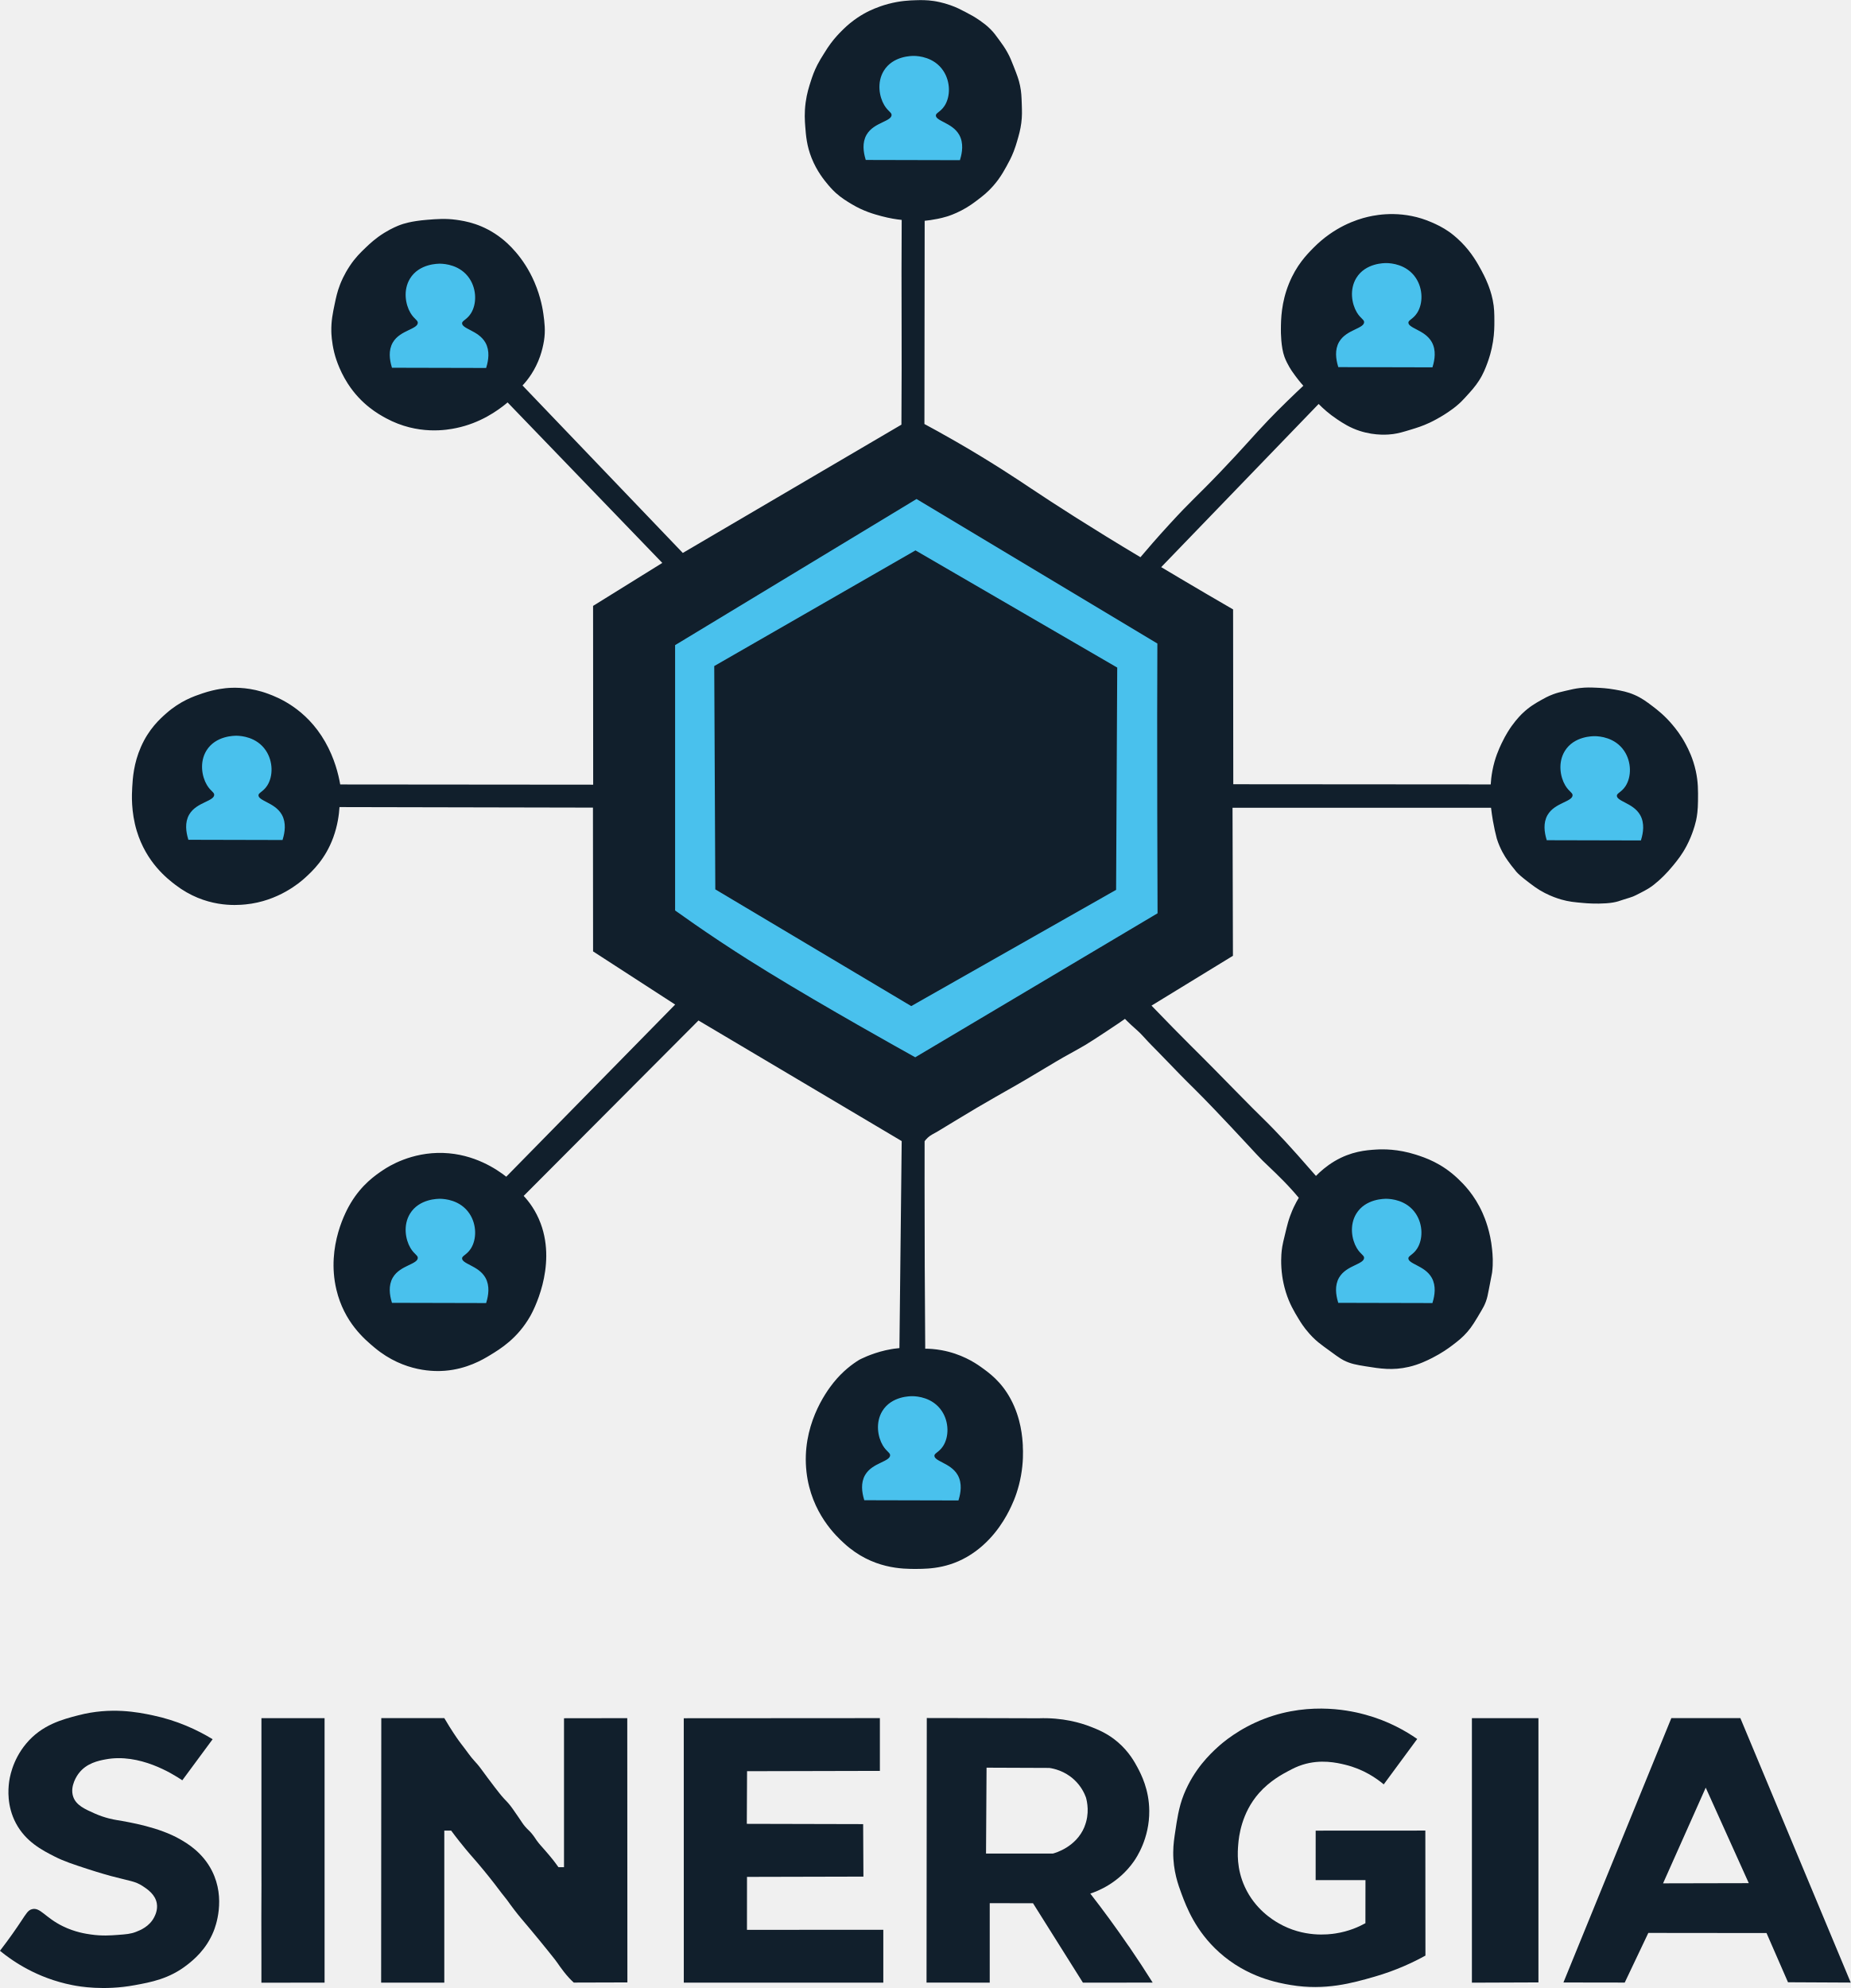
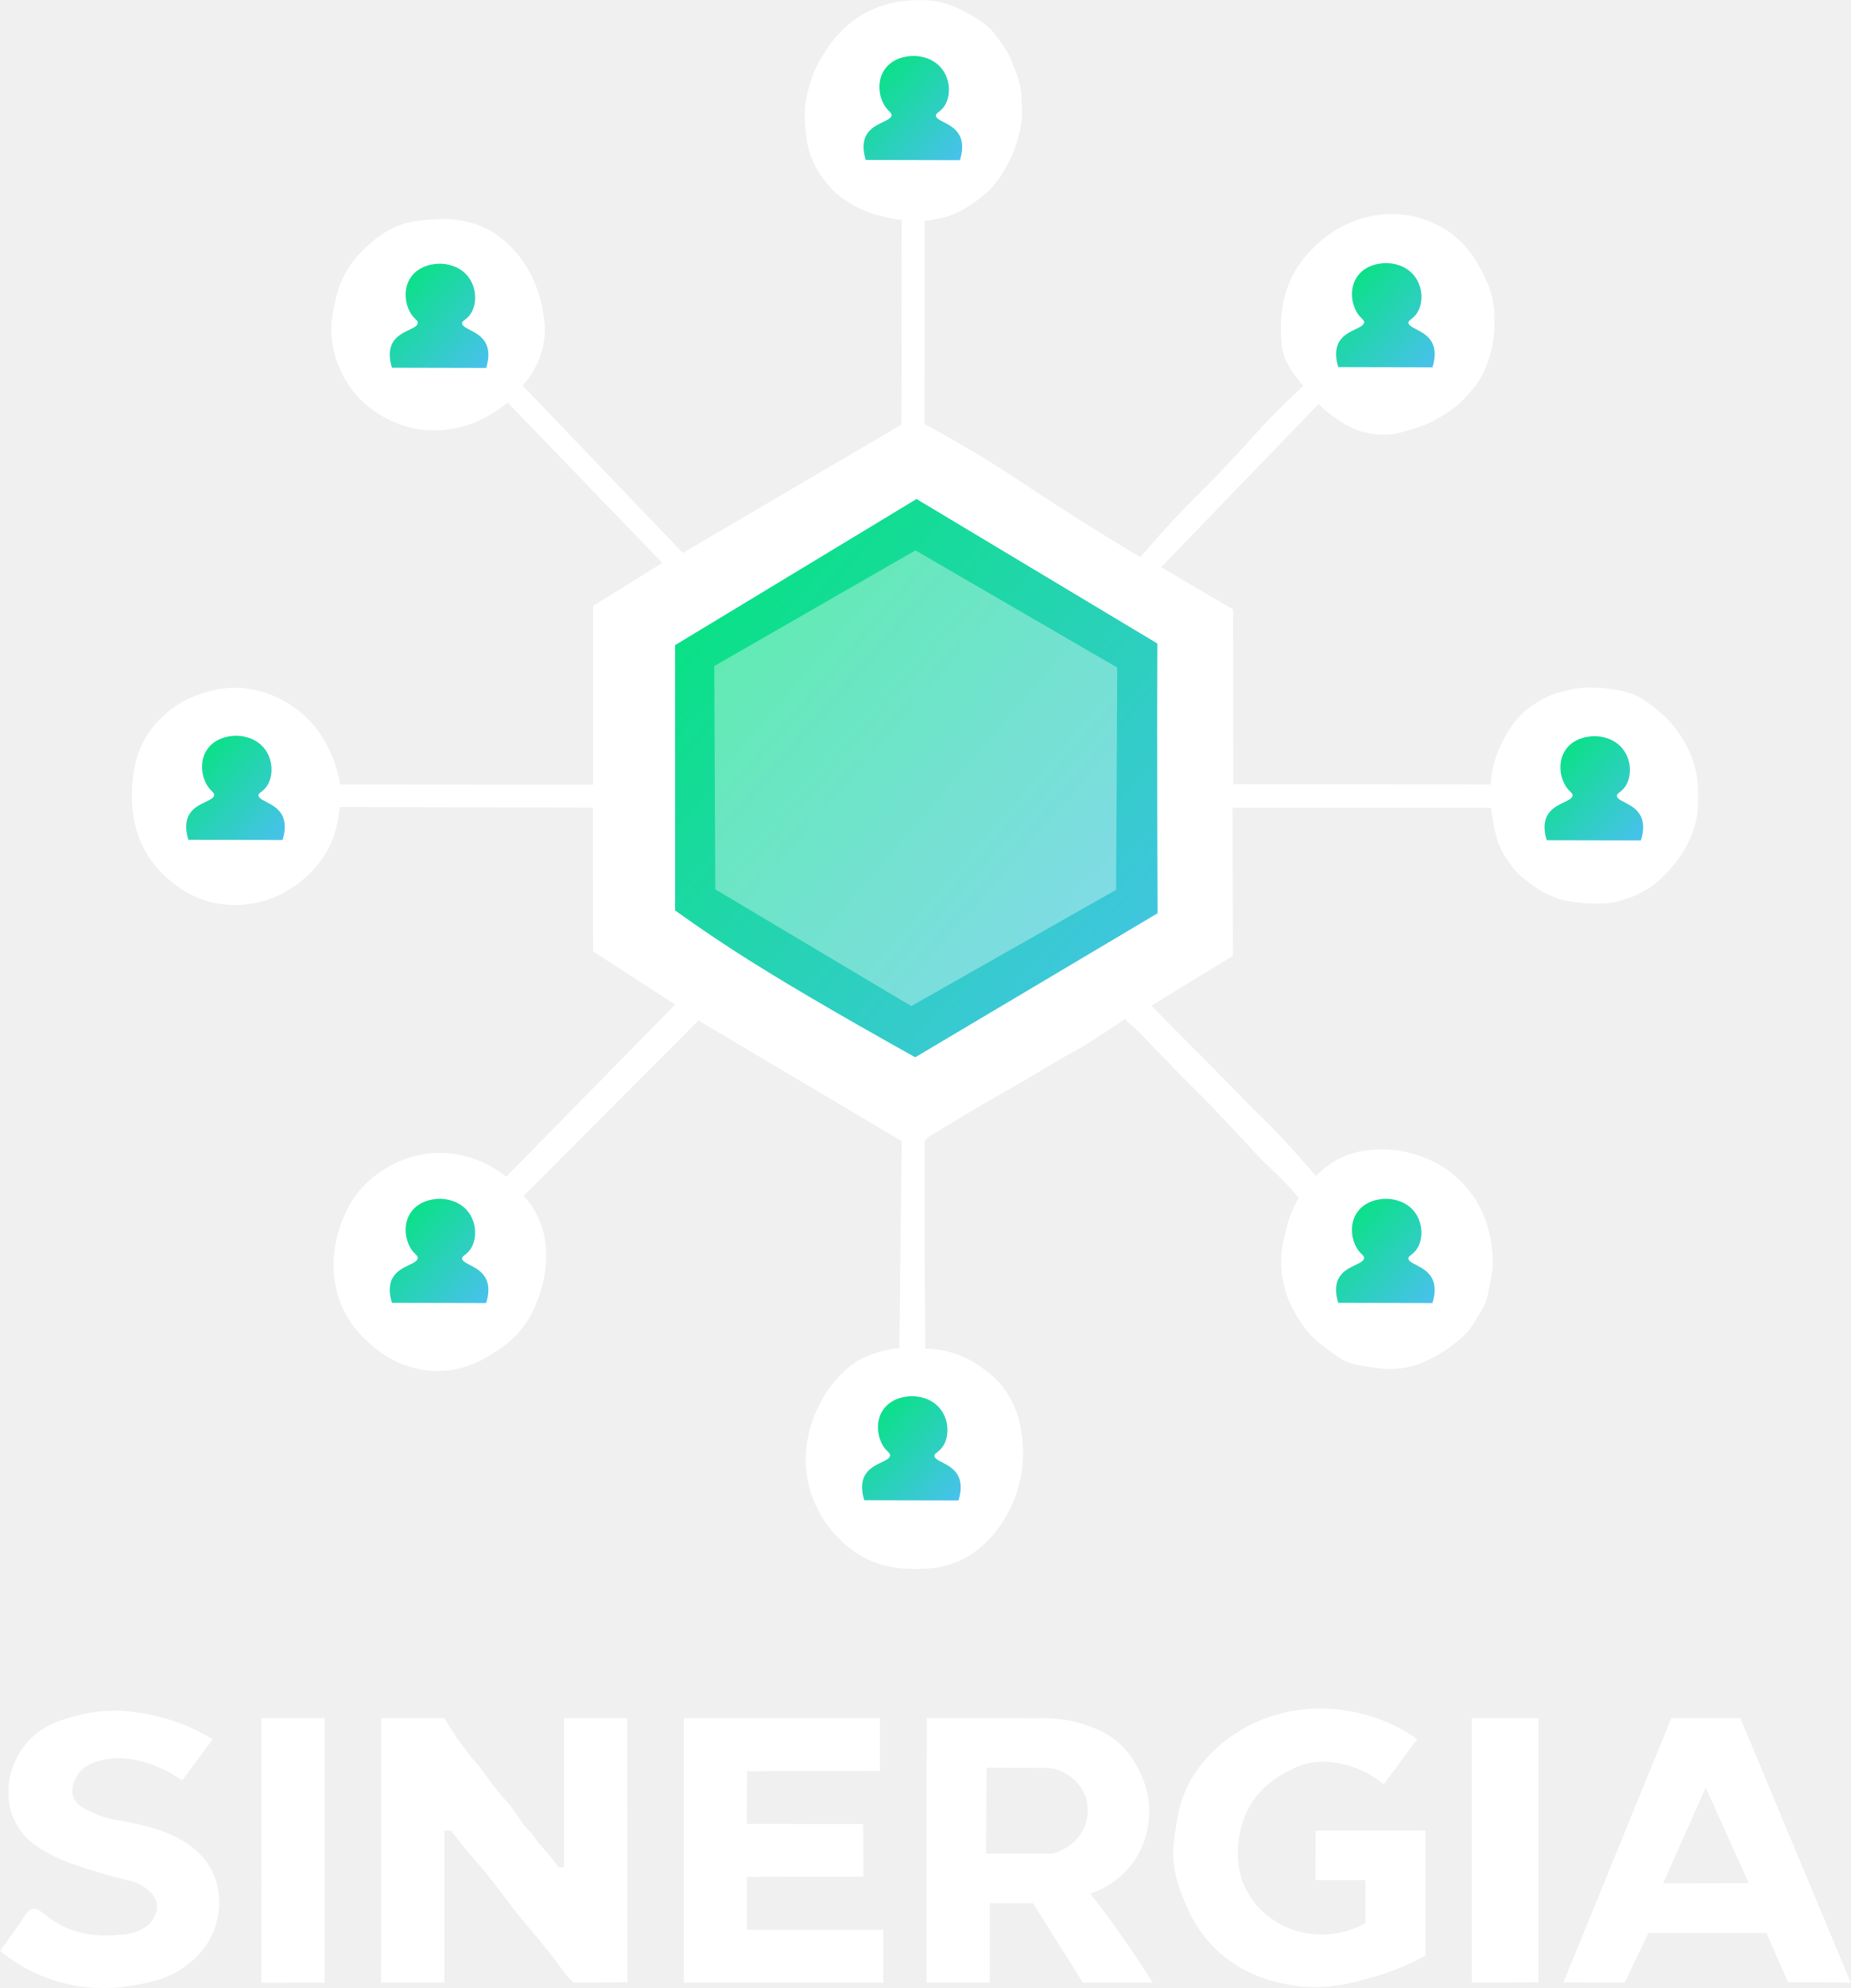
<svg xmlns="http://www.w3.org/2000/svg" id="Capa_1" data-name="Capa 1" viewBox="0 0 593.87 637.84">
  <defs>
+     <linearGradient id="logoGradient" x1="0%" y1="0%" x2="100%" y2="100%">
+       <stop offset="0%" stop-color="#00E676" />
+       <stop offset="100%" stop-color="#49c1ed" />
+     </linearGradient>
    <style>
      .cls-1 {
-         fill: #49c1ed;
-         stroke: #49c1ed;
+         fill: url(#logoGradient);
+         stroke: url(#logoGradient);
        stroke-miterlimit: 10;
      }

      .cls-2 {
-         fill: #1d1d1b;
-         opacity: .35;
+         fill: #00E676;
+         opacity: .08;
      }

      .cls-3 {
-         fill: #111f2c;
+         fill: #ffffff;
      }

      .cls-4 {
-         fill: #fff;
-         opacity: .27;
+         fill: #ffffff;
+         opacity: .35;
      }
    </style>
  </defs>
  <g>
    <path class="cls-3" d="M0,625.91c3.88,3.19,11.77,8.75,23.21,11,2.31,.46,10.12,1.83,19.93,.04,5.32-.97,11.13-2.03,16.88-6.51,1.98-1.54,6.12-4.85,8.52-10.79,.55-1.36,4.03-10.39-.52-19.39-3.02-5.98-8.05-8.88-10.16-10.1-6.77-3.91-16.22-5.5-20.45-6.21-.81-.14-3.64-.6-7.02-2.1-3.19-1.42-5.95-2.64-6.89-5.35-1.2-3.47,1.34-6.98,1.77-7.53,2.48-3.28,6.33-4.06,8.65-4.49,10.8-2.02,21.32,4.53,24.58,6.72,3.24-4.39,6.49-8.79,9.73-13.18-4.95-3.02-11.38-6.01-19.2-7.66-4.78-1.01-13.42-2.73-23.81-.04-5.15,1.33-11.77,3.04-16.83,9.12-4.58,5.48-5.37,11.39-5.51,12.63-.21,1.83-.76,7.3,2.24,12.93,3.16,5.93,8.43,8.63,12.31,10.61,3.05,1.56,6.12,2.56,10.59,4.02,4.16,1.36,7.53,2.27,7.53,2.27,6.27,1.69,7.71,1.6,10.25,3.25,1.54,1.01,4.04,2.69,4.52,5.56,.34,2.05-.5,3.73-.82,4.37-1.53,3.05-4.52,4.23-5.86,4.75-1.69,.66-3.12,.78-5.9,.98-2.29,.17-5.02,.37-8.52-.13-1.71-.24-5.18-.76-9.04-2.65-5.77-2.82-7.24-6.16-9.9-5.48-1.26,.32-1.79,1.29-3.49,3.85-1.51,2.28-3.76,5.55-6.8,9.5Z" />
    <path class="cls-3" d="M83.88,551.26c6.76,0,13.52,0,20.27,0,0,1.41,0,12.32,0,13.69,0,4.47,0,8.94,0,13.4,0,4.07,0,8.14,0,12.22,0,4.03,0,8.07,0,12.1,0,3.68,0,7.36,0,11.04,0,1.59,0,10.94,0,11.04,0,2.08,0,9.25,0,11.37-6.76,0-13.51,.01-20.27,.02,0-.8,0-2.17,0-3.88,0-2.48,0-4.32,0-5.09-.02-9.94-.03-14.9,0-17.68,0-.77,.02-2.46,.02-4.77,0-1.77,0-2.69-.01-4.31-.01-2.84,0-4.74,0-6.57,.01-4.28,0-5.7,0-15.54,0-7.76,0-18.37,0-21.63,0-.16,0-2.2,0-2.4,0-.26,0-2.74,0-3Z" />
    <path class="cls-3" d="M122.29,636.12h20.28v-48.78h2.2c1.88,2.54,3.49,4.52,4.56,5.82,2.25,2.72,2.99,3.39,5.9,6.93,1.41,1.71,2.51,3.11,3.35,4.19,.93,1.19,1.71,2.23,2.33,3.06,.6,.76,1.21,1.53,1.81,2.29,.51,.72,1.29,1.81,2.29,3.11,1.71,2.24,2.51,3.09,5.31,6.44,1.99,2.38,3.26,3.95,5.3,6.46,2.4,2.96,2.82,3.54,3.21,4.1,.51,.73,1.13,1.66,2.16,2.96,.59,.75,1.11,1.37,1.71,2.01,.55,.58,1.03,1.05,1.41,1.39,5.74-.02,11.47-.04,17.21-.05-.01-28.26-.03-56.53-.04-84.79-6.77,.01-13.53,.02-20.3,.03,0,15.93,0,31.85,0,47.78-.6,0-1.19,0-1.79,0-.75-1.07-1.4-1.91-1.85-2.48-.85-1.07-1.58-1.91-2.71-3.21-1.34-1.54-1.26-1.4-1.72-1.97-1.24-1.55-1.23-1.86-2.28-3.12-.99-1.18-1.14-1.08-2.15-2.27-.69-.81-.81-1.08-2.15-3.04-1.5-2.19-2.25-3.29-3.06-4.24-.98-1.15-1.11-1.12-2.37-2.61-.21-.25-.7-.83-2.07-2.61-1.03-1.34-1.86-2.45-2.39-3.16-2.13-2.85-2.24-3.11-3.18-4.22-1.01-1.19-1.03-1.1-1.96-2.24-.72-.89-.8-1.06-2.32-3.08-1.13-1.49-1.24-1.6-1.84-2.44-.22-.3-.75-1.05-1.58-2.31-.77-1.17-1.8-2.78-2.99-4.82h-20.22c-.02,28.29-.03,56.57-.05,84.86Z" />
    <path class="cls-3" d="M282.34,551.23v16.95c-14.21,.03-28.42,.06-42.62,.1-.03,5.63-.05,11.26-.08,16.89,12.44,.03,24.89,.06,37.33,.09,.03,5.61,.06,11.23,.09,16.84-12.45,.03-24.91,.06-37.36,.09,0,5.66,0,11.33-.01,16.99,14.58,0,29.17-.01,43.75-.02v16.97c-21.34,0-42.68,0-64.02,0,0-28.28,0-56.56-.01-84.84,20.98-.01,41.96-.03,62.93-.04Z" />
    <path class="cls-3" d="M362.21,624.46c-4.13-6.03-8.27-11.67-12.35-16.91,2.3-.76,9.07-3.33,13.99-10.36,.82-1.18,5.01-7.34,4.93-16.2-.05-6.82-2.61-11.72-3.76-13.89-.99-1.84-2.76-5.08-6.31-8.13-3.24-2.79-6.32-4.01-8.71-4.95-3.27-1.27-9.04-3-16.75-2.72-4.57-.01-9.16-.03-13.73-.04-7.38-.02-14.75-.03-22.13-.04-.03,28.29-.05,56.59-.08,84.88,6.76,.01,13.52,.02,20.28,.02v-25.5c4.62,.01,9.26,.02,13.89,.03,5.33,8.49,10.66,16.98,16.01,25.47,7.46,0,14.92,0,22.39-.01-2.39-3.81-4.94-7.7-7.65-11.66Zm-14.21-38.35c-2.69,6.53-9.35,8.39-10.16,8.6h-21.44c.05-9.18,.11-18.38,.17-27.56,6.71,.02,13.43,.05,20.14,.08,1.38,.2,4.86,.9,7.96,3.77,2.27,2.09,3.32,4.41,3.79,5.69,.37,1.32,1.27,5.17-.48,9.41Z" />
    <path class="cls-3" d="M457.35,587.33c-11.73,0-23.45,.01-35.17,.02,0,5.29,0,10.58-.01,15.87h15.99c0,4.61-.01,9.22-.02,13.83-2.05,1.14-5.34,2.64-9.62,3.29-2.15,.33-10.17,1.42-18.34-3.34-1.77-1.03-7.43-4.43-10.72-11.56-2.73-5.92-2.34-11.19-2.12-13.78,.19-2.27,.95-9.87,6.64-16.34,3.49-3.96,7.67-6.17,9.49-7.13,1.4-.74,2.7-1.42,4.52-1.99,5.82-1.83,10.99-.64,13.63,0,5.94,1.44,10.11,4.39,12.4,6.31,3.58-4.86,7.16-9.72,10.74-14.57-3.63-2.52-9.21-5.77-16.62-7.79-3.68-1-17.2-4.49-32.35,1.28-8.34,3.18-13.6,7.8-15.11,9.18-2.37,2.17-7.51,6.98-10.79,15.09-1.69,4.18-2.27,8.68-2.71,11.56-.37,2.39-.69,4.47-.71,7-.05,5.98,1.6,10.52,2.71,13.48,1.5,4,4.43,11.83,12.08,18.68,8.91,7.99,18.79,9.77,22.93,10.46,11.07,1.85,19.82-.65,26.74-2.63,7.17-2.05,12.76-4.76,16.47-6.81-.01-13.38-.02-26.76-.03-40.14Z" />
    <path class="cls-3" d="M472.3,636.13c7.12-.03,14.24-.05,21.36-.08,0-15.78-.01-50.97,0-66.75,0-1.36,0-16.65,0-18.03-2.17,0-6.17,0-8.25,0h-13.1c0,28.29,0,56.58,0,84.87Z" />
    <path class="cls-3" d="M558.45,551.24h-22.14c-11.54,28.27-23.09,56.56-34.63,84.83,6.56,.01,13.11,.02,19.67,.03,2.52-5.31,5.05-10.62,7.57-15.93,12.65,.01,25.28,.03,37.93,.04,2.3,5.27,4.59,10.53,6.89,15.79,6.71,.04,13.43,.07,20.13,.1-11.81-28.28-23.61-56.57-35.42-84.86Zm-24.8,53.02c4.56-10.23,9.13-20.47,13.69-30.7,4.6,10.21,9.22,20.42,13.82,30.64-9.17,.02-18.34,.04-27.51,.06Z" />
  </g>
  <path class="cls-3" d="M328.2,463.92c.11,1.84,.18,5.3-.58,9.53-.76,4.22-2.03,7.51-3.07,9.71-1.55,3.38-5,9.78-11.48,14.55-7.48,5.5-14.71,5.64-18.93,5.67-4.4,.02-14.2,.07-23.22-8.16-2.43-2.22-10.63-9.71-12.13-22.96-1.65-14.59,6.06-25.4,8.66-28.64,3-3.74,6.12-6.01,8.27-7.33,0,0,3.58-1.95,8.5-3.07,1.34-.3,2.65-.49,2.65-.49,.7-.1,1.3-.16,1.74-.2,.24-22.14,.48-44.28,.73-66.42-21.74-12.9-43.47-25.79-65.21-38.69-18.7,18.76-37.4,37.52-56.09,56.28,1.65,1.77,3.9,4.67,5.46,8.87,5.24,14.11-2.64,28.44-3.32,29.65-4.11,7.22-9.57,10.54-12.98,12.61-2.33,1.42-7.37,4.4-14.4,4.97-2.97,.24-12.99,.6-22.56-7.38-3.21-2.68-9.81-8.17-12.3-18.66-3.33-14.06,3.41-25.78,4.58-27.73,3.6-6.02,7.98-9.01,10.51-10.69,1.64-1.09,8.97-5.76,19.21-5.42,9.96,.33,17.14,5.22,20.21,7.62,18.07-18.41,36.14-36.82,54.2-55.23-8.78-5.69-17.56-11.37-26.34-17.06-.01-15.38-.03-30.75-.04-46.13-27.11-.06-54.22-.11-81.33-.17-.15,2.4-.6,5.91-2.01,9.77-2.54,6.91-6.63,10.73-9.05,12.93-1.51,1.38-8.51,7.5-19.12,8.53-3.06,.3-12.86,1.09-22.47-6.27-2.52-1.93-9.34-7.15-12.41-17.33-1.85-6.15-1.59-11.64-1.45-14,.16-2.89,.47-7.65,2.79-12.93,2.54-5.79,6.07-8.96,8.16-10.8,4.48-3.94,8.73-5.43,11.63-6.4,4.28-1.44,7.63-1.68,8.38-1.73,2.36-.15,7.1-.18,12.63,1.87,3.04,1.12,12.16,4.64,18.31,15.41,3.02,5.29,4.27,10.43,4.84,13.69,27.06,.02,54.11,.04,81.17,.07-.01-19.12-.02-38.24-.03-57.36,7.4-4.6,14.8-9.19,22.21-13.79-16.55-17.16-33.09-34.33-49.64-51.49-3.28,2.77-8.87,6.63-16.44,8.21-2.82,.59-12.32,2.41-22.6-3.16-2.43-1.32-7.92-4.38-12.24-11.1-3.02-4.7-4.15-9.12-4.36-10-.83-3.41-.91-6.1-.92-6.7-.07-3.37,.46-5.91,1.09-8.9,.43-2.04,.8-3.82,1.68-6.1,.29-.77,1.28-3.25,3.15-6.05,1.78-2.69,3.46-4.29,5.07-5.84,1.25-1.2,3.17-3.03,6.04-4.8,2.41-1.49,4.39-2.26,5.03-2.5,.84-.32,3.46-1.24,8.7-1.66,3.1-.25,5.9-.47,9.3,0,2.86,.4,8.65,1.28,14.69,6.06,1.52,1.2,6.85,5.66,10.42,13.94,2.11,4.9,2.72,9.09,2.87,10.2,.36,2.63,.73,5.34,.19,8.66-.24,1.46-.62,3.12-1.23,4.9-1.59,4.56-3.98,7.62-5.65,9.4,17.14,17.91,34.29,35.82,51.43,53.73,23.38-13.72,46.77-27.44,70.15-41.16,.09-13.71,.09-24.36,.06-31.7-.01-3.86-.04-9.36-.03-17.39,0-7.02,.03-12.78,.06-16.6-1.65-.17-3.87-.51-6.46-1.2-2.43-.65-5.76-1.56-9.62-3.88-1.57-.95-3.31-1.99-5.12-3.63-.36-.33-1.27-1.19-2.43-2.57-1.26-1.51-3.59-4.34-5.28-8.58-1.56-3.92-1.81-7.15-2.04-10.13-.14-1.8-.32-4.36,.13-7.7,.39-2.9,1.08-5.04,1.72-7.02,.45-1.39,1.01-3.02,2.04-5.04,.67-1.31,1.32-2.35,2.17-3.7,.83-1.33,1.34-2.14,2.11-3.17,1.43-1.92,2.72-3.23,3.49-4,.84-.84,2.11-2.1,4-3.49,1.59-1.17,3.03-2,4.09-2.55,.73-.38,3.26-1.67,6.89-2.64,3.82-1.02,6.85-1.13,8.77-1.19,1.69-.05,3.49-.1,5.87,.26,.66,.1,2.76,.44,5.36,1.36,1.91,.67,3.22,1.36,4.85,2.21,1.42,.74,2.86,1.5,4.62,2.74,1.02,.72,2.08,1.48,3.3,2.7,1.08,1.08,1.72,1.96,2.89,3.57,.9,1.24,1.7,2.33,2.55,3.87,.86,1.54,1.32,2.71,2.04,4.55,1.08,2.76,1.63,4.15,2.04,6.17,.42,2.02,.47,3.53,.55,5.85,.08,2.37,.13,3.96-.16,6.15-.28,2.11-.71,3.67-1.38,5.95-.26,.86-.55,1.84-1.04,3.11-.78,2-1.54,3.39-2.37,4.89-.68,1.24-1.48,2.65-2.62,4.21-.35,.48-.9,1.19-1.59,1.98-1.76,2.01-3.32,3.22-4.86,4.39-1.35,1.03-2.94,2.24-5.24,3.44-2.33,1.22-4.19,1.82-4.64,1.96-1.25,.39-2.27,.61-3.04,.77-1.7,.35-3.15,.54-4.22,.64-.03,21.73-.06,43.47-.08,65.2,2.35,1.26,5.84,3.17,10.03,5.58,11.97,6.89,20.48,12.62,24.15,15.07,7.73,5.16,19.19,12.56,35.14,22.09,2.1-2.49,5.31-6.22,9.36-10.63,7.12-7.78,8.39-8.48,16.31-16.76,7.31-7.63,10.39-11.38,15.36-16.58,1.65-1.73,3.73-3.83,6.22-6.25,2.01-1.96,3.73-3.58,5.02-4.79-.87-.97-2.13-2.48-3.6-4.61,0,0,0,0,0,0,0,0-1.51-2.13-2.45-4.65-1.16-3.13-1.16-8.05-1.15-8.85,.02-3.3,.12-8.57,2.58-14.65,2.37-5.87,5.63-9.24,7.91-11.54,6.6-6.67,13.68-9.02,17.44-9.9,3.51-.82,11.63-2.13,20.54,1.8,1.39,.61,3.39,1.51,5.61,3.08,.39,.28,1.99,1.43,3.86,3.32,3.31,3.34,5.13,6.64,6.47,9.12,1.19,2.2,1.82,3.78,2.01,4.26,.41,1.05,1.09,2.81,1.56,5.14,.51,2.51,.51,4.4,.52,6.64,0,1.75,0,3.9-.45,6.72-.48,3.02-1.26,5.38-1.79,6.82-.59,1.58-1.28,3.45-2.7,5.66-1.24,1.93-2.53,3.34-4.36,5.34-1.03,1.13-1.6,1.66-1.86,1.9-1.45,1.33-2.75,2.23-3.7,2.87-.99,.68-1.78,1.14-2.25,1.42-.59,.35-1.98,1.17-3.7,1.98-2.27,1.06-4.09,1.62-5.76,2.13-2.69,.82-4.1,1.25-5.95,1.5-1.27,.17-5.55,.64-10.65-1-3.21-1.04-5.37-2.47-7.21-3.69-2.64-1.75-4.63-3.56-6.01-4.97-16.84,17.45-33.68,34.9-50.52,52.35,2.08,1.24,4.16,2.48,6.25,3.72,5.63,3.34,11.23,6.62,16.82,9.85,.02,18.7,.04,37.39,.06,56.09,27.54,.02,55.07,.04,82.61,.06,.06-1.05,.19-2.57,.53-4.36,.77-4.14,2.13-7.06,2.95-8.8,1.39-2.94,2.77-4.92,3.23-5.57,1.71-2.39,3.27-3.89,3.61-4.2,2.14-2.03,4.03-3.1,5.79-4.1,1.03-.58,2.24-1.27,3.94-1.9,1.26-.47,2.2-.69,3.94-1.1,1.88-.44,3.05-.72,4.61-.9,2.05-.24,3.55-.18,5.37-.1,1.36,.06,3.33,.15,5.87,.6,2.2,.39,4.03,.72,6.29,1.7,2.34,1.02,3.89,2.19,5.79,3.63,1.62,1.23,3.94,3.02,6.48,6.07,.95,1.14,2.59,3.13,4.21,6.2,.81,1.53,2.28,4.38,3.19,8.51,.77,3.54,.75,6.25,.71,9.62-.03,3.01-.3,4.82-.62,6.28-.3,1.32-.64,2.36-.88,3.07-.47,1.41-1.16,3.17-2.15,5.05-1.46,2.78-2.9,4.56-4.26,6.23-2.2,2.71-4.09,4.4-4.78,5.01-.9,.79-1.88,1.63-3.29,2.5-.81,.5-1.58,.89-2.8,1.52-1.02,.52-1.53,.78-2.07,1-.85,.34-1.16,.38-3,.97-1.32,.42-1.26,.43-1.77,.58-.96,.28-2.06,.5-3.84,.63-3.24,.23-6.31,0-7.32-.1-2.88-.25-4.65-.41-7.09-1.11-1.33-.38-3.17-1.02-5.27-2.09-2.4-1.23-3.91-2.42-6.67-4.57,0,0-1.93-1.51-2.68-2.5-.07-.09-.49-.66-1.14-1.43-.01-.01-.02-.03-.03-.03-.08-.1-.39-.48-1.4-1.88-.93-1.3-2.45-3.7-3.5-7.05h0c-.45-1.72-.88-3.61-1.24-5.68-.26-1.47-.45-2.88-.61-4.21h-82.95c.04,15.83,.09,31.66,.13,47.49-8.71,5.33-17.42,10.66-26.13,15.99,5.18,5.39,9.4,9.65,12.36,12.61,2.56,2.56,4.19,4.15,7.6,7.61,.78,.79,2.93,2.98,7.22,7.35,3.51,3.57,4.07,4.15,5.27,5.34,2.64,2.64,3.24,3.17,5.18,5.13,.62,.63,1.19,1.21,1.72,1.76,0,0,1.69,1.75,3.59,3.79,1.81,1.95,5.32,5.86,9.83,11.05,1.33-1.36,3.32-3.15,5.97-4.73,5.35-3.17,10.13-3.53,13.3-3.73,2.26-.14,6.99-.21,12.74,1.62,3.09,.99,8.28,2.71,13.56,7.73,1.76,1.68,5.25,5.07,7.91,11.04,.77,1.73,2.48,5.96,3.04,11.64,.17,1.72,.41,4.25,0,7.44-.06,.51-.02,0-1.02,5.3-.35,1.82-.52,2.78-.99,4.04-.44,1.18-.9,2-1.47,2.96-1.97,3.34-2.96,5.01-4.42,6.69-1.61,1.86-2.98,2.91-4.8,4.3-1.3,1-3.52,2.57-6.45,4.06-1.68,.85-4.23,2.13-7.58,2.91-5.18,1.21-9.27,.55-13.74-.17-3.18-.51-4.89-.81-7.12-1.92-1.17-.58-2.91-1.86-6.39-4.42-1.19-.88-2.3-1.72-3.61-3.04-.5-.5-1.35-1.4-2.32-2.64-.49-.63-1.23-1.64-2.2-3.25-1.41-2.33-2.92-4.83-4.07-8.54-.64-2.07-.97-3.86-1.15-5.09-.56-3.9-.31-7-.18-8.22,.18-1.74,.65-3.61,1.57-7.33,.26-1.04,.58-2.29,1.14-3.83,.47-1.29,.91-2.27,1.17-2.82,.56-1.18,1.11-2.17,1.6-2.98-.91-1.09-1.68-1.96-2.22-2.56-1.88-2.09-3.43-3.62-5.16-5.32-2.61-2.57-2.39-2.23-4.21-4.04-1.23-1.22-1.56-1.61-6.24-6.64-1.84-1.98-2.77-2.97-3.98-4.26-2.96-3.15-4.76-5.03-5.19-5.48-.9-.94-2.08-2.17-3.54-3.66-2.38-2.43-3.12-3.12-5.35-5.35-3.7-3.7-3.95-4.1-9.34-9.59-2.04-2.07-2.32-2.34-3.22-3.3-1.57-1.68-1.97-2.21-3.19-3.33-.72-.66-1.09-.95-2.13-1.92-.87-.81-1.56-1.5-2.01-1.96-1.19,.9-10.71,7.22-12.81,8.43-5.05,2.92-5.63,3.1-9.33,5.29-2.24,1.32-9.49,5.71-12.71,7.53-4.01,2.27-9.42,5.36-12.68,7.28-3.88,2.28-11.69,7.07-12.53,7.56-1.51,.88-2.3,1.18-3.21,2.02-.48,.45-.82,.88-1.02,1.15,0,4.49-.01,8.99-.01,13.49,0,17.76,.07,35.45,.21,53.07,1.27,0,3.1,.1,5.25,.49,6.25,1.14,10.56,3.91,12.5,5.29,2.74,1.95,6.62,4.71,9.67,10.38,3.34,6.21,3.76,12.3,3.91,15.04Z" />
  <path class="cls-2" d="M229.53,285.35c20.96,12.48,41.91,24.97,62.87,37.45,11.07-5.74,22.41-11.89,33.98-18.47,11.03-6.27,21.61-12.56,31.75-18.83,.12-23.77,.24-47.54,.36-71.31-21.58-12.53-43.16-25.06-64.74-37.6-21.52,12.37-43.05,24.74-64.57,37.11,.11,23.88,.23,47.77,.34,71.65Z" />
  <path class="cls-1" d="M217.13,291.86c3.39,2.43,8.15,5.76,13.92,9.6,7.08,4.71,12.53,8.06,15.9,10.13,18.14,11.14,42.47,24.69,46.73,27.06,25.75-15.3,51.51-30.61,77.26-45.91-.07-10.27-.14-52.62-.12-63.16,.02-9.78,.04-17.74,.06-22.83-25.59-15.35-51.19-30.71-76.78-46.06-25.66,15.53-51.32,31.05-76.97,46.58,0,28.2,0,56.4,0,84.59Z" />
  <path class="cls-1" d="M496.7,269.08c9.82,.02,19.65,.04,29.47,.07,.58-1.96,1.11-4.91-.3-7.4-2.16-3.8-7.52-4.1-7.54-6.42-.01-1.26,1.57-1.39,2.87-3.4,1.8-2.79,1.84-7.31-.42-10.7-2.81-4.21-7.68-4.5-8.88-4.53-.75-.02-6.58-.04-9.37,4.55-2.12,3.49-1.39,7.87,.16,10.48,1.21,2.04,2.49,2.28,2.42,3.5-.16,2.55-5.84,2.63-8.09,6.51-1.38,2.38-.93,5.25-.32,7.34Z" />
  <path class="cls-1" d="M429.8,417.51c9.82,.02,19.65,.04,29.47,.07,.58-1.96,1.11-4.91-.3-7.4-2.16-3.8-7.52-4.1-7.54-6.42-.01-1.26,1.57-1.39,2.87-3.4,1.8-2.79,1.84-7.31-.42-10.7-2.81-4.21-7.68-4.5-8.88-4.53-.75-.02-6.58-.04-9.37,4.55-2.12,3.49-1.39,7.87,.16,10.48,1.21,2.04,2.49,2.28,2.42,3.5-.16,2.55-5.84,2.63-8.09,6.51-1.38,2.38-.93,5.25-.32,7.34Z" />
  <path class="cls-4" d="M277.71,480.84c9.82,.02,19.65,.04,29.47,.07,.58-1.96,1.11-4.91-.3-7.4-2.16-3.8-7.52-4.1-7.54-6.42-.01-1.26,1.57-1.39,2.87-3.4,1.8-2.79,1.84-7.31-.42-10.7-2.81-4.21-7.68-4.5-8.88-4.53-.75-.02-6.58-.04-9.37,4.55-2.12,3.49-1.39,7.87,.16,10.48,1.21,2.04,2.49,2.28,2.42,3.5-.16,2.55-5.84,2.63-8.09,6.51-1.38,2.38-.93,5.25-.32,7.34Z" />
  <path class="cls-4" d="M126.15,417.51c9.82,.02,19.65,.04,29.47,.07,.58-1.96,1.11-4.91-.3-7.4-2.16-3.8-7.52-4.1-7.54-6.42-.01-1.26,1.57-1.39,2.87-3.4,1.8-2.79,1.84-7.31-.42-10.7-2.81-4.21-7.68-4.5-8.88-4.53-.75-.02-6.58-.04-9.37,4.55-2.12,3.49-1.39,7.87,.16,10.48,1.21,2.04,2.49,2.28,2.42,3.5-.16,2.55-5.84,2.63-8.09,6.51-1.38,2.38-.93,5.25-.32,7.34Z" />
  <path class="cls-1" d="M429.81,117.29c9.82,.02,19.65,.04,29.47,.07,.58-1.96,1.11-4.91-.3-7.4-2.16-3.8-7.52-4.1-7.54-6.42-.01-1.26,1.57-1.39,2.87-3.4,1.8-2.79,1.84-7.31-.42-10.7-2.81-4.21-7.68-4.5-8.88-4.53-.75-.02-6.58-.04-9.37,4.55-2.12,3.49-1.39,7.87,.16,10.48,1.21,2.04,2.49,2.28,2.42,3.5-.16,2.55-5.84,2.63-8.09,6.51-1.38,2.38-.93,5.25-.32,7.34Z" />
  <path class="cls-1" d="M278.18,50.82c9.82,.02,19.65,.04,29.47,.07,.58-1.96,1.11-4.91-.3-7.4-2.16-3.8-7.52-4.1-7.54-6.42-.01-1.26,1.57-1.39,2.87-3.4,1.8-2.79,1.84-7.31-.42-10.7-2.81-4.21-7.68-4.5-8.88-4.53-.75-.02-6.58-.04-9.37,4.55-2.12,3.49-1.39,7.87,.16,10.48,1.21,2.04,2.49,2.28,2.42,3.5-.16,2.55-5.84,2.63-8.09,6.51-1.38,2.38-.93,5.25-.32,7.34Z" />
  <path class="cls-1" d="M126.15,117.49c9.82,.02,19.65,.04,29.47,.07,.58-1.96,1.11-4.91-.3-7.4-2.16-3.8-7.52-4.1-7.54-6.42-.01-1.26,1.57-1.39,2.87-3.4,1.8-2.79,1.84-7.31-.42-10.7-2.81-4.21-7.68-4.5-8.88-4.53-.75-.02-6.58-.04-9.37,4.55-2.12,3.49-1.39,7.87,.16,10.48,1.21,2.04,2.49,2.28,2.42,3.5-.16,2.55-5.84,2.63-8.09,6.51-1.38,2.38-.93,5.25-.32,7.34Z" />
  <path class="cls-1" d="M60.82,268.94c9.82,.02,19.65,.04,29.47,.07,.58-1.96,1.11-4.91-.3-7.4-2.16-3.8-7.52-4.1-7.54-6.42-.01-1.26,1.57-1.39,2.87-3.4,1.8-2.79,1.84-7.31-.42-10.7-2.81-4.21-7.68-4.5-8.88-4.53-.75-.02-6.58-.04-9.37,4.55-2.12,3.49-1.39,7.87,.16,10.48,1.21,2.04,2.49,2.28,2.42,3.5-.16,2.55-5.84,2.63-8.09,6.51-1.38,2.38-.93,5.25-.32,7.34Z" />
  <path class="cls-1" d="M126.15,417.51c9.82,.02,19.65,.04,29.47,.07,.58-1.96,1.11-4.91-.3-7.4-2.16-3.8-7.52-4.1-7.54-6.42-.01-1.26,1.57-1.39,2.87-3.4,1.8-2.79,1.84-7.31-.42-10.7-2.81-4.21-7.68-4.5-8.88-4.53-.75-.02-6.58-.04-9.37,4.55-2.12,3.49-1.39,7.87,.16,10.48,1.21,2.04,2.49,2.28,2.42,3.5-.16,2.55-5.84,2.63-8.09,6.51-1.38,2.38-.93,5.25-.32,7.34Z" />
  <path class="cls-1" d="M277.71,480.84c9.82,.02,19.65,.04,29.47,.07,.58-1.96,1.11-4.91-.3-7.4-2.16-3.8-7.52-4.1-7.54-6.42-.01-1.26,1.57-1.39,2.87-3.4,1.8-2.79,1.84-7.31-.42-10.7-2.81-4.21-7.68-4.5-8.88-4.53-.75-.02-6.58-.04-9.37,4.55-2.12,3.49-1.39,7.87,.16,10.48,1.21,2.04,2.49,2.28,2.42,3.5-.16,2.55-5.84,2.63-8.09,6.51-1.38,2.38-.93,5.25-.32,7.34Z" />
-   <path class="cls-3" d="M229.53,285.35c20.96,12.48,41.91,24.97,62.87,37.45,21.91-12.43,43.83-24.87,65.74-37.3,.12-23.77,.24-47.54,.36-71.31-21.58-12.53-43.16-25.06-64.74-37.6-21.52,12.37-43.05,24.74-64.57,37.11,.11,23.88,.23,47.77,.34,71.65Z" />
+   <path class="cls-4" d="M229.53,285.35c20.96,12.48,41.91,24.97,62.87,37.45,21.91-12.43,43.83-24.87,65.74-37.3,.12-23.77,.24-47.54,.36-71.31-21.58-12.53-43.16-25.06-64.74-37.6-21.52,12.37-43.05,24.74-64.57,37.11,.11,23.88,.23,47.77,.34,71.65Z" />
</svg>
